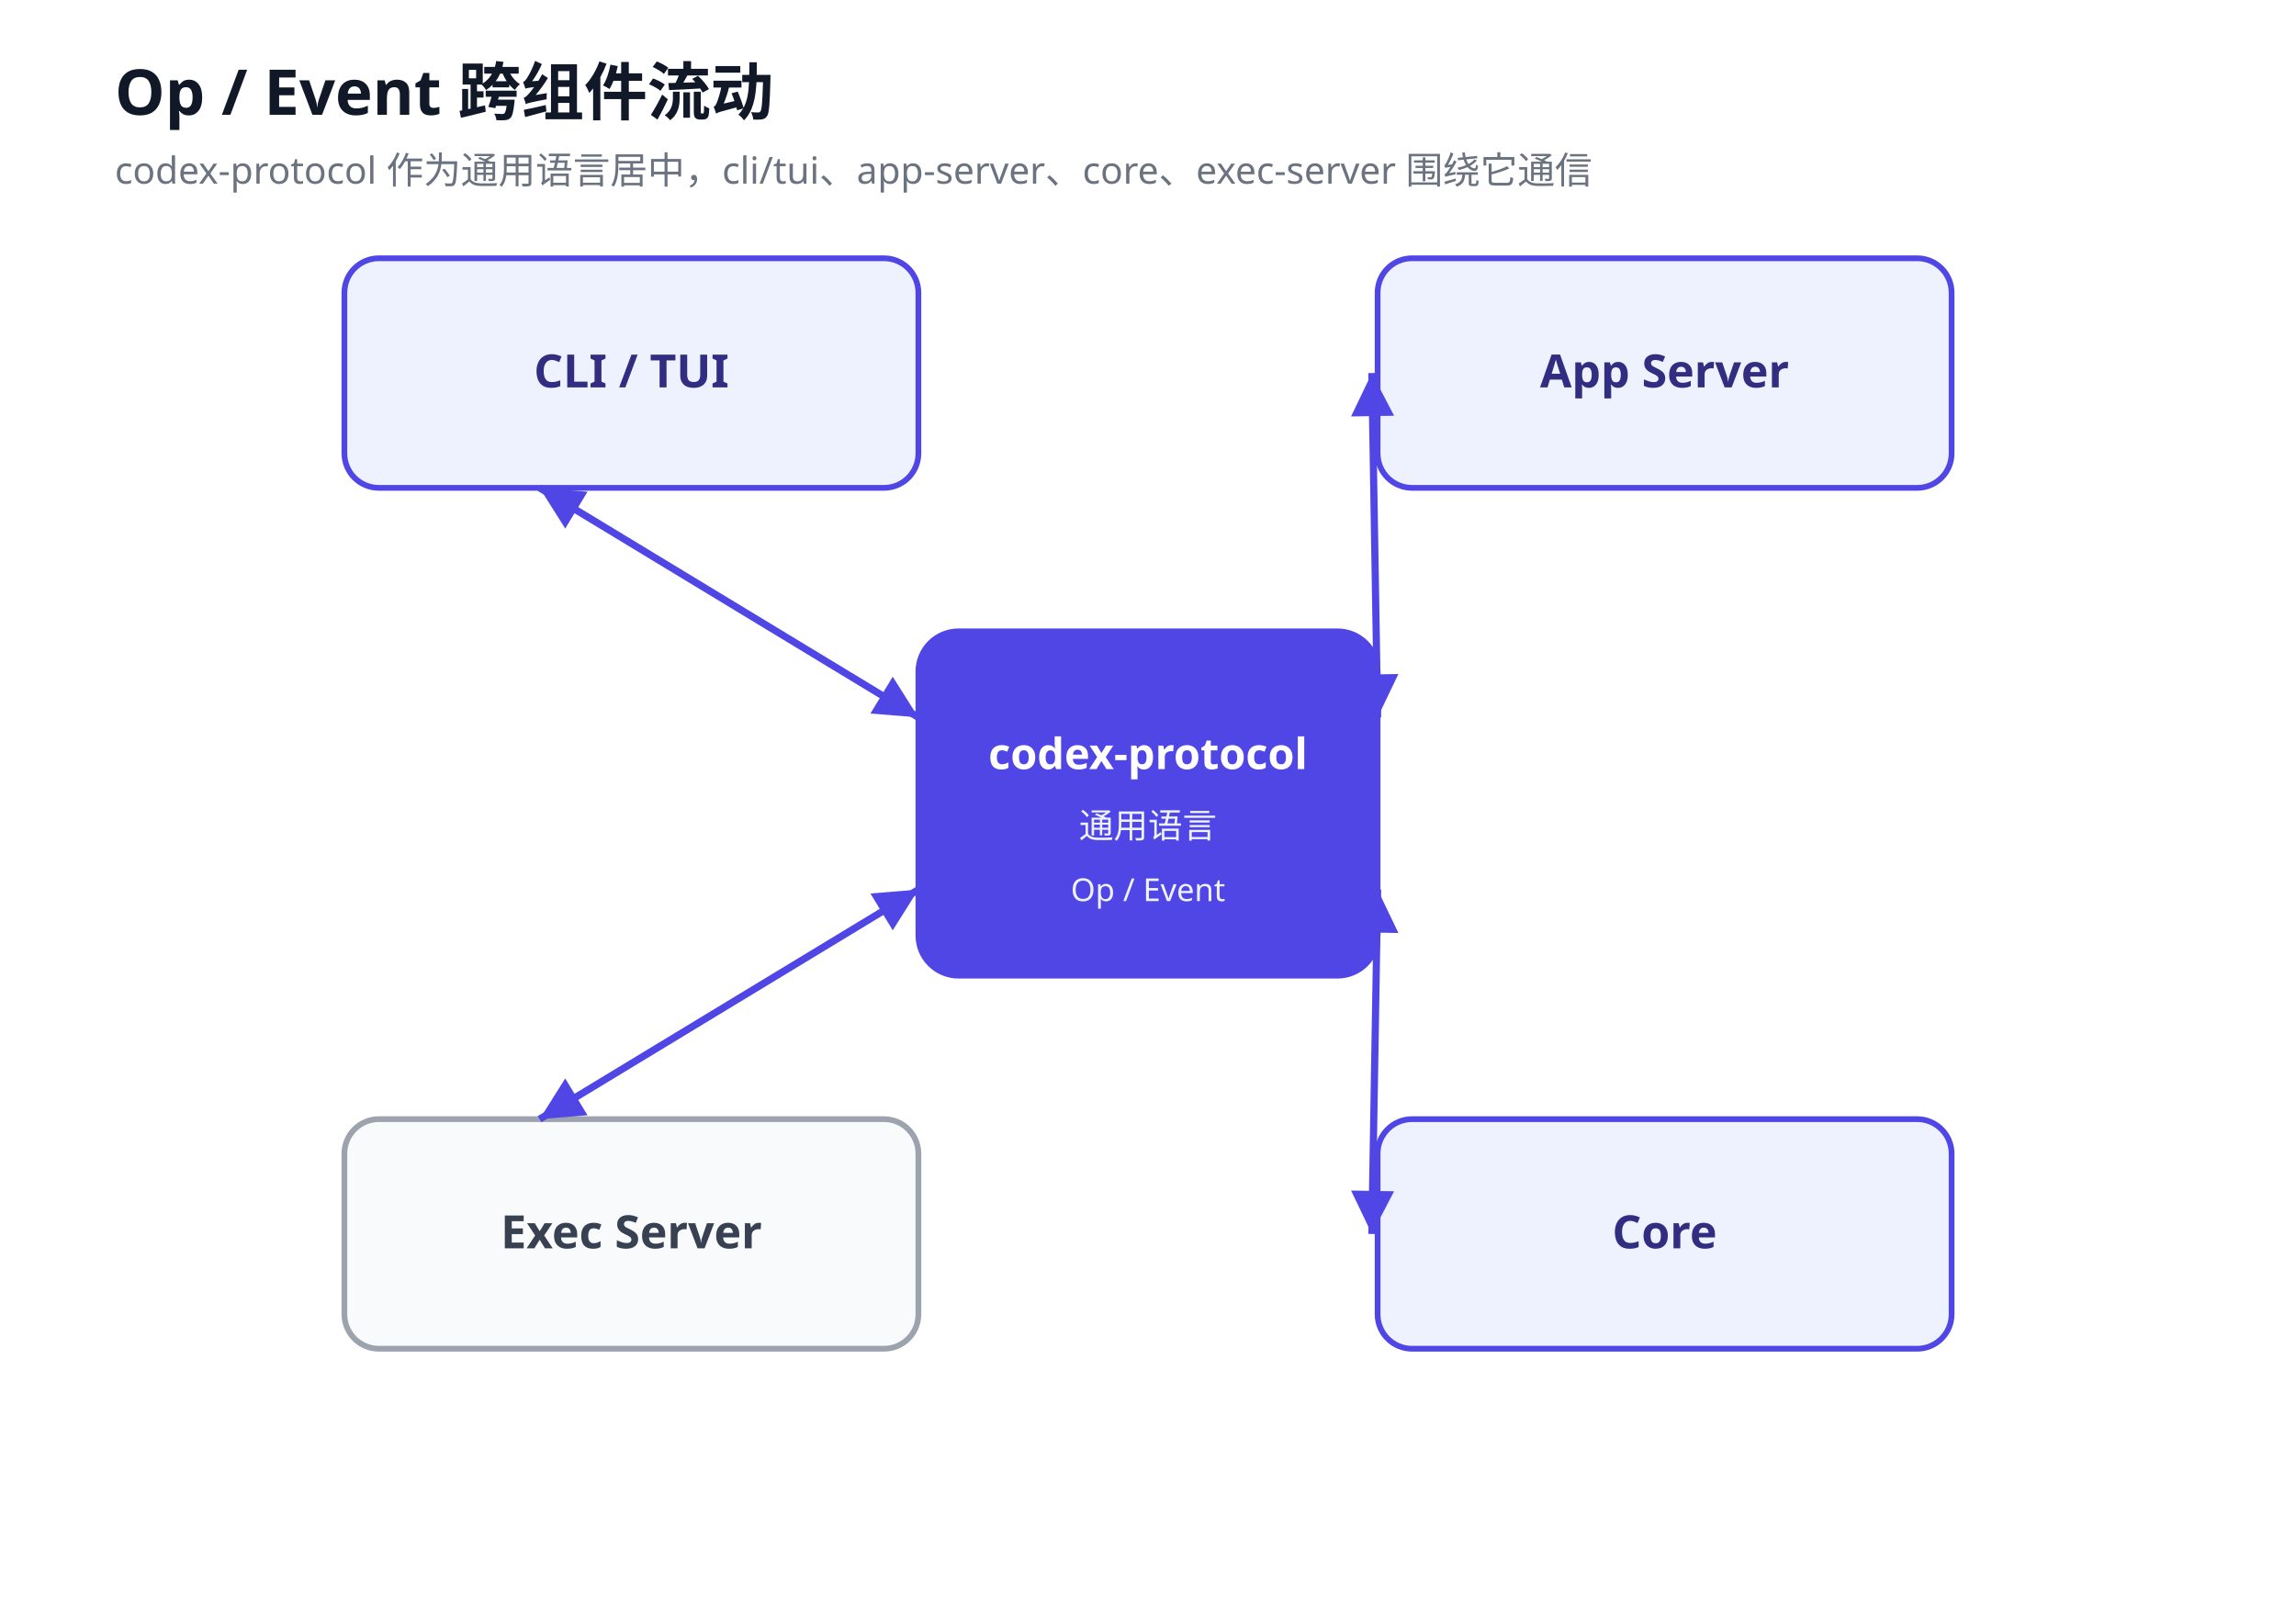
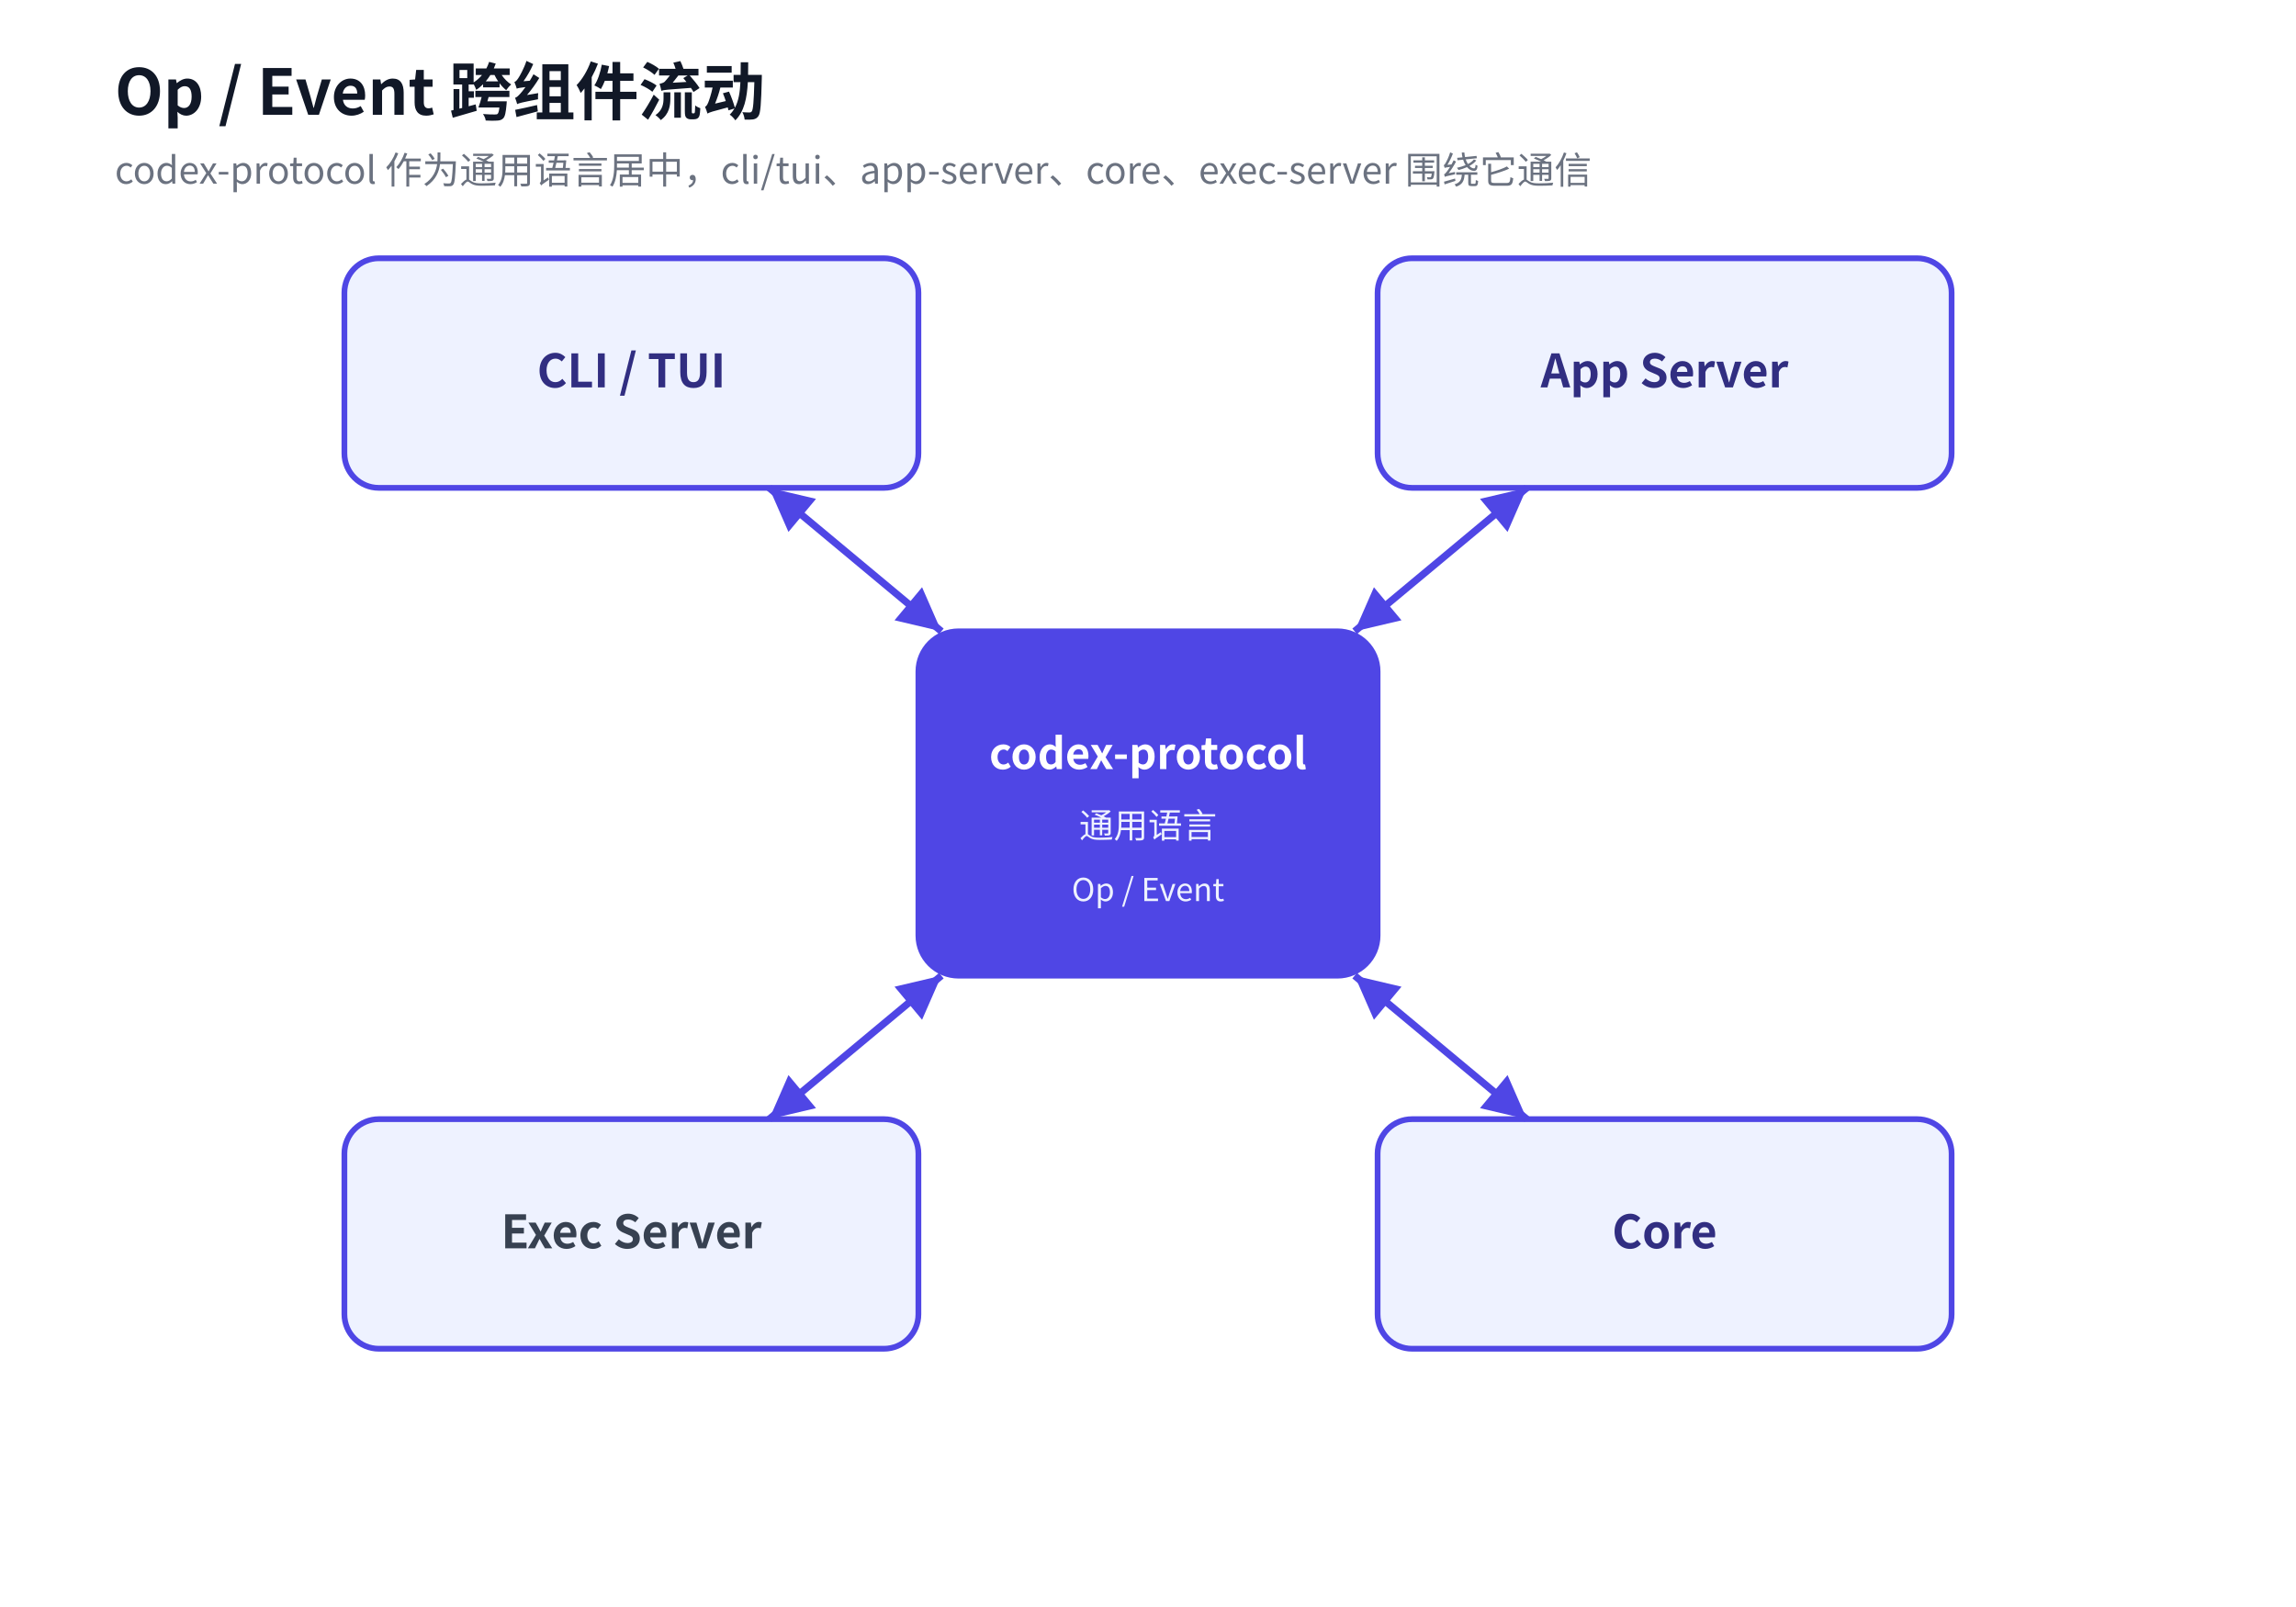
- <svg xmlns="http://www.w3.org/2000/svg" viewBox="0 0 800 560" font-family="system-ui, sans-serif">
+ <svg xmlns="http://www.w3.org/2000/svg" viewBox="0 0 800 560" font-family="system-ui, -apple-system, 'Segoe UI', 'Noto Sans SC', 'Noto Sans CJK SC', 'PingFang SC', 'Hiragino Sans GB', 'Microsoft YaHei', 'WenQuanYi Micro Hei', sans-serif">
  <defs>
    <marker id="both" markerWidth="10" markerHeight="10" refX="6" refY="3" orient="auto-start-reverse" markerUnits="strokeWidth">
      <path d="M0,0 L6,3 L0,6 Z" fill="#4F46E5" />
    </marker>
  </defs>
  <rect width="800" height="560" fill="#FFFFFF" />
  <text x="40" y="40" font-size="22" font-weight="700" fill="#111827">Op / Event 跨组件流动</text>
  <text x="40" y="64" font-size="13" fill="#6B7280">codex-protocol 作为通用语言居中，cli/tui、app-server、core、exec-server 围绕它通信</text>
  <rect x="320" y="220" width="160" height="120" rx="14" fill="#4F46E5" stroke="#4F46E5" stroke-width="2" />
  <text x="400" y="268" text-anchor="middle" font-size="15" font-weight="700" fill="#FFFFFF">codex-protocol</text>
  <text x="400" y="292" text-anchor="middle" font-size="12" fill="#EEF2FF">通用语言</text>
  <text x="400" y="314" text-anchor="middle" font-size="11" fill="#EEF2FF">Op / Event</text>
  <rect x="120" y="90" width="200" height="80" rx="12" fill="#EEF2FF" stroke="#4F46E5" stroke-width="2" />
  <text x="220" y="135" text-anchor="middle" font-size="16" font-weight="600" fill="#312E81">CLI / TUI</text>
  <rect x="480" y="90" width="200" height="80" rx="12" fill="#EEF2FF" stroke="#4F46E5" stroke-width="2" />
  <text x="580" y="135" text-anchor="middle" font-size="16" font-weight="600" fill="#312E81">App Server</text>
  <rect x="480" y="390" width="200" height="80" rx="12" fill="#EEF2FF" stroke="#4F46E5" stroke-width="2" />
  <text x="580" y="435" text-anchor="middle" font-size="16" font-weight="600" fill="#312E81">Core</text>
-   <rect x="120" y="390" width="200" height="80" rx="12" fill="#F9FAFB" stroke="#9CA3AF" stroke-width="2" />
+   <rect x="120" y="390" width="200" height="80" rx="12" fill="#EEF2FF" stroke="#4F46E5" stroke-width="2" />
  <text x="220" y="435" text-anchor="middle" font-size="16" font-weight="600" fill="#374151">Exec Server</text>
-   <line x1="320" y1="250" x2="188" y2="170" stroke="#4F46E5" stroke-width="2.5" marker-start="url(#both)" marker-end="url(#both)" />
-   <line x1="480" y1="250" x2="478" y2="130" stroke="#4F46E5" stroke-width="2.5" marker-start="url(#both)" marker-end="url(#both)" />
-   <line x1="480" y1="310" x2="478" y2="430" stroke="#4F46E5" stroke-width="2.5" marker-start="url(#both)" marker-end="url(#both)" />
-   <line x1="320" y1="310" x2="188" y2="390" stroke="#4F46E5" stroke-width="2.5" marker-start="url(#both)" marker-end="url(#both)" />
+   <line x1="268" y1="170" x2="328" y2="220" stroke="#4F46E5" stroke-width="2.5" marker-start="url(#both)" marker-end="url(#both)" />
+   <line x1="268" y1="390" x2="328" y2="340" stroke="#4F46E5" stroke-width="2.5" marker-start="url(#both)" marker-end="url(#both)" />
+   <line x1="532" y1="170" x2="472" y2="220" stroke="#4F46E5" stroke-width="2.5" marker-start="url(#both)" marker-end="url(#both)" />
+   <line x1="532" y1="390" x2="472" y2="340" stroke="#4F46E5" stroke-width="2.5" marker-start="url(#both)" marker-end="url(#both)" />
</svg>
